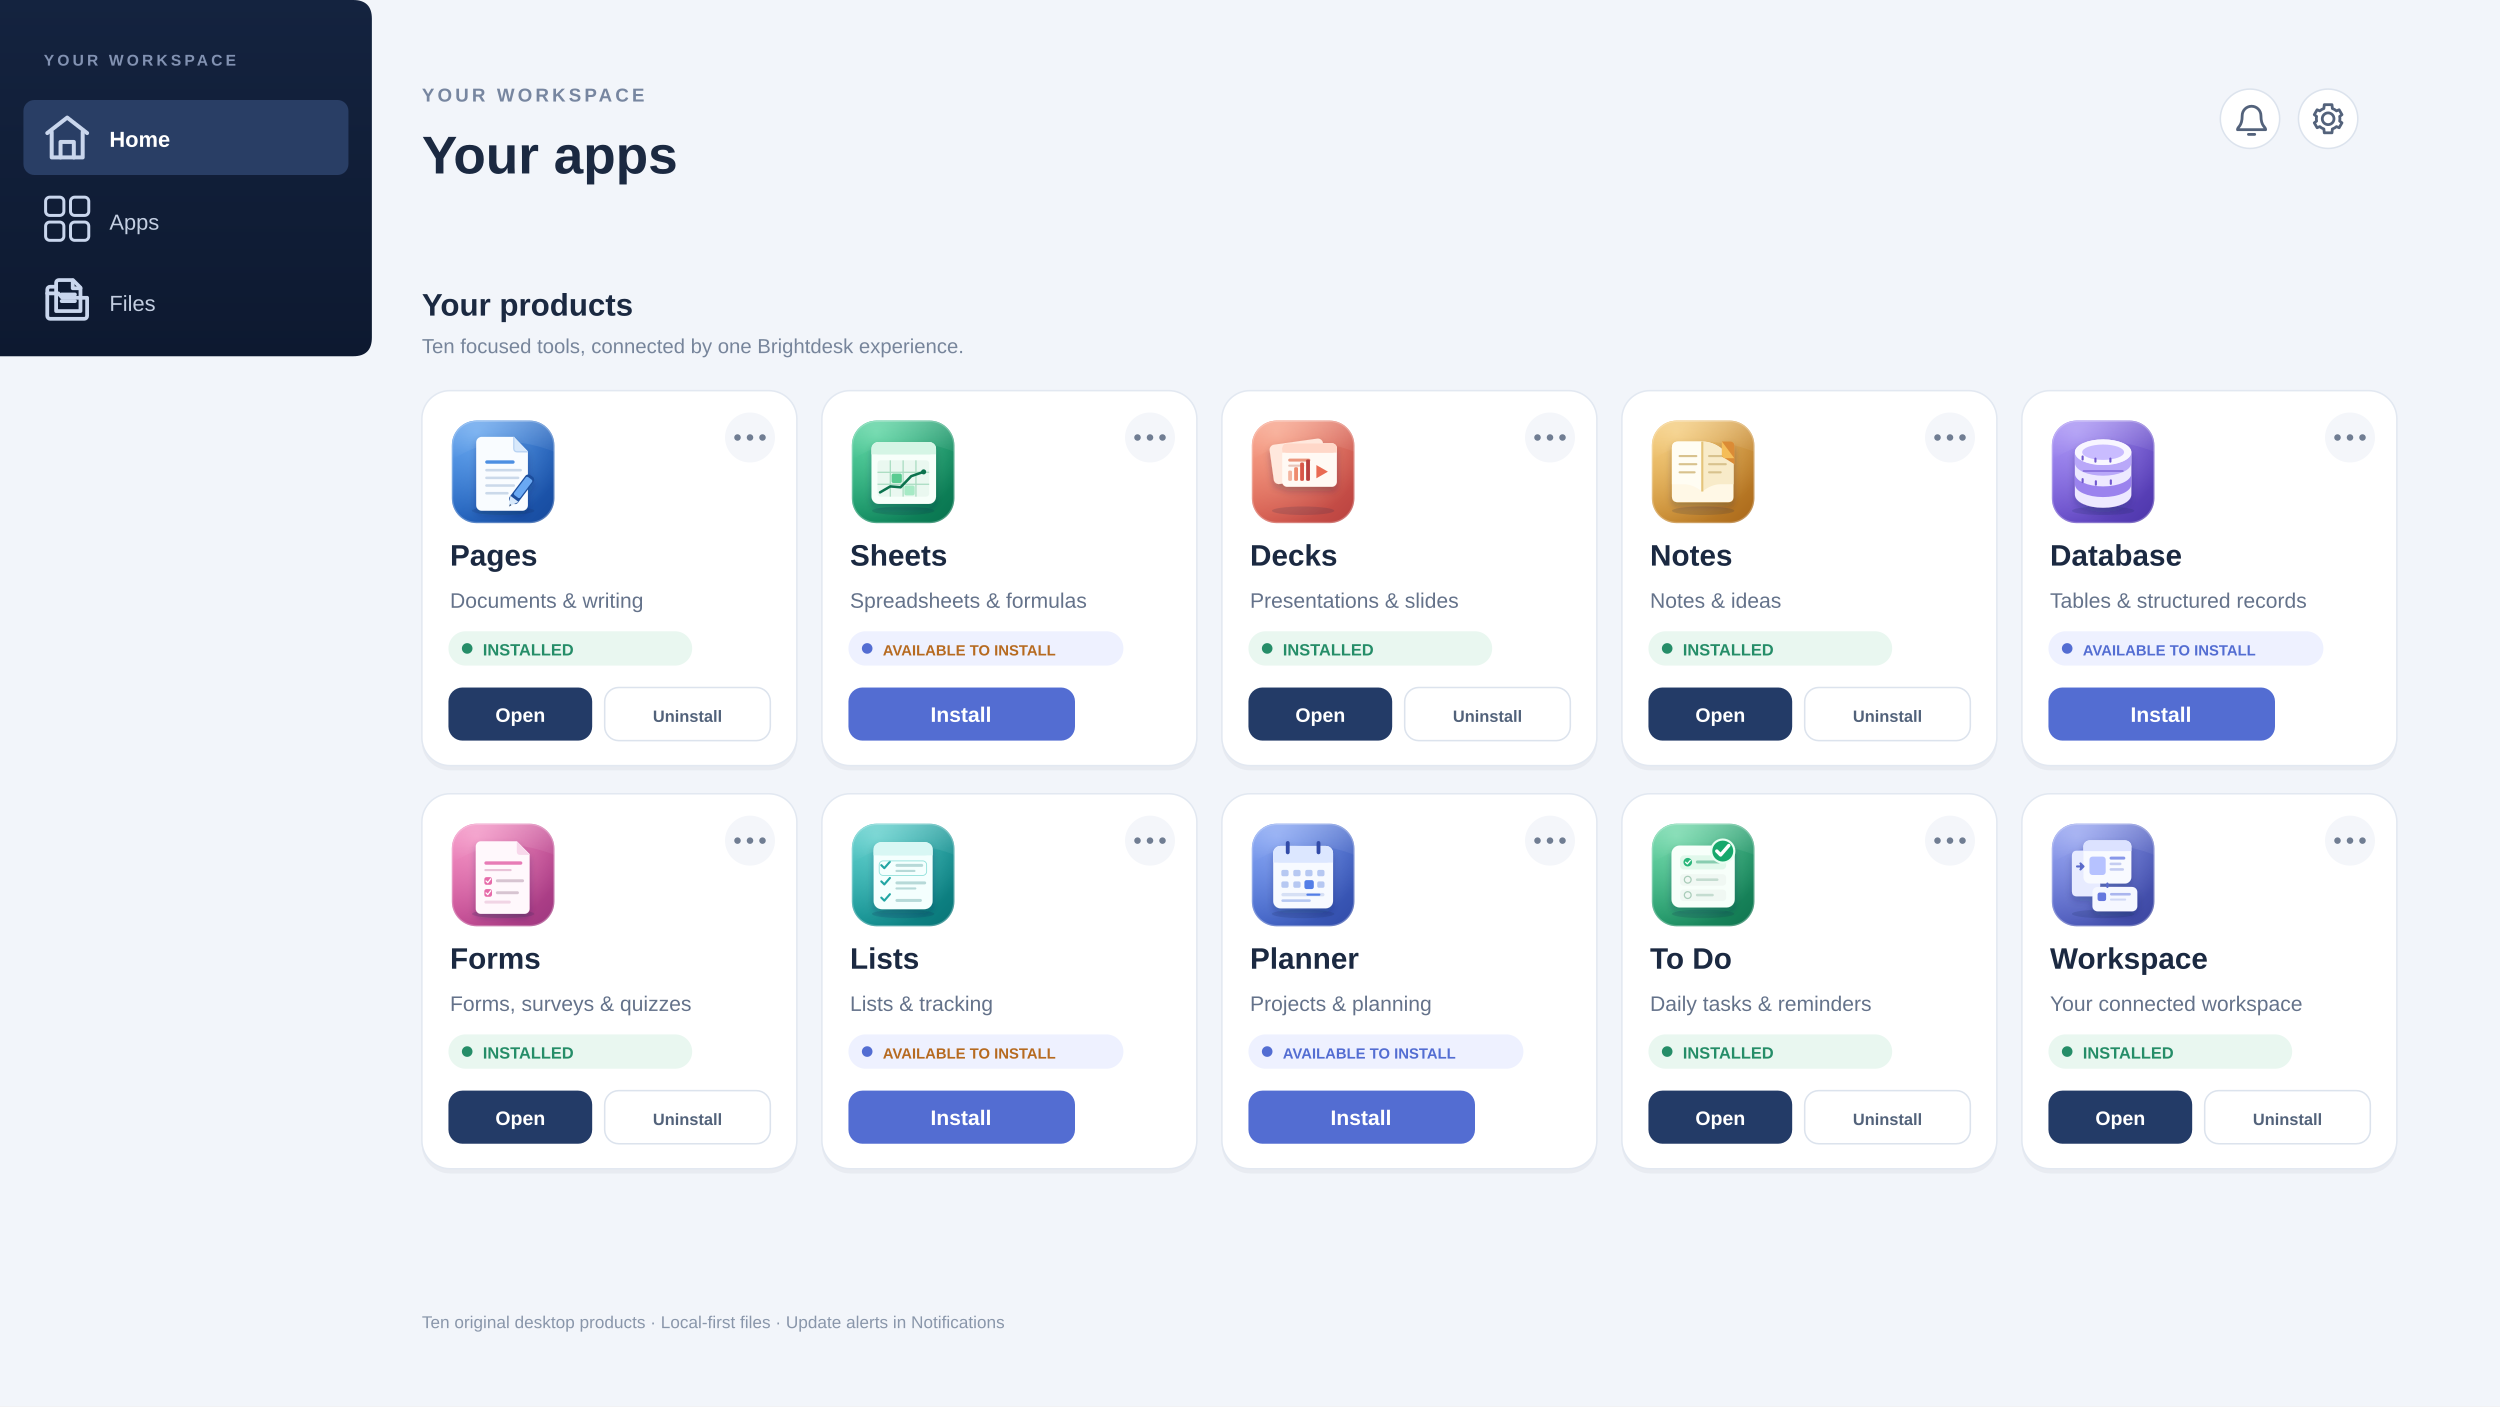
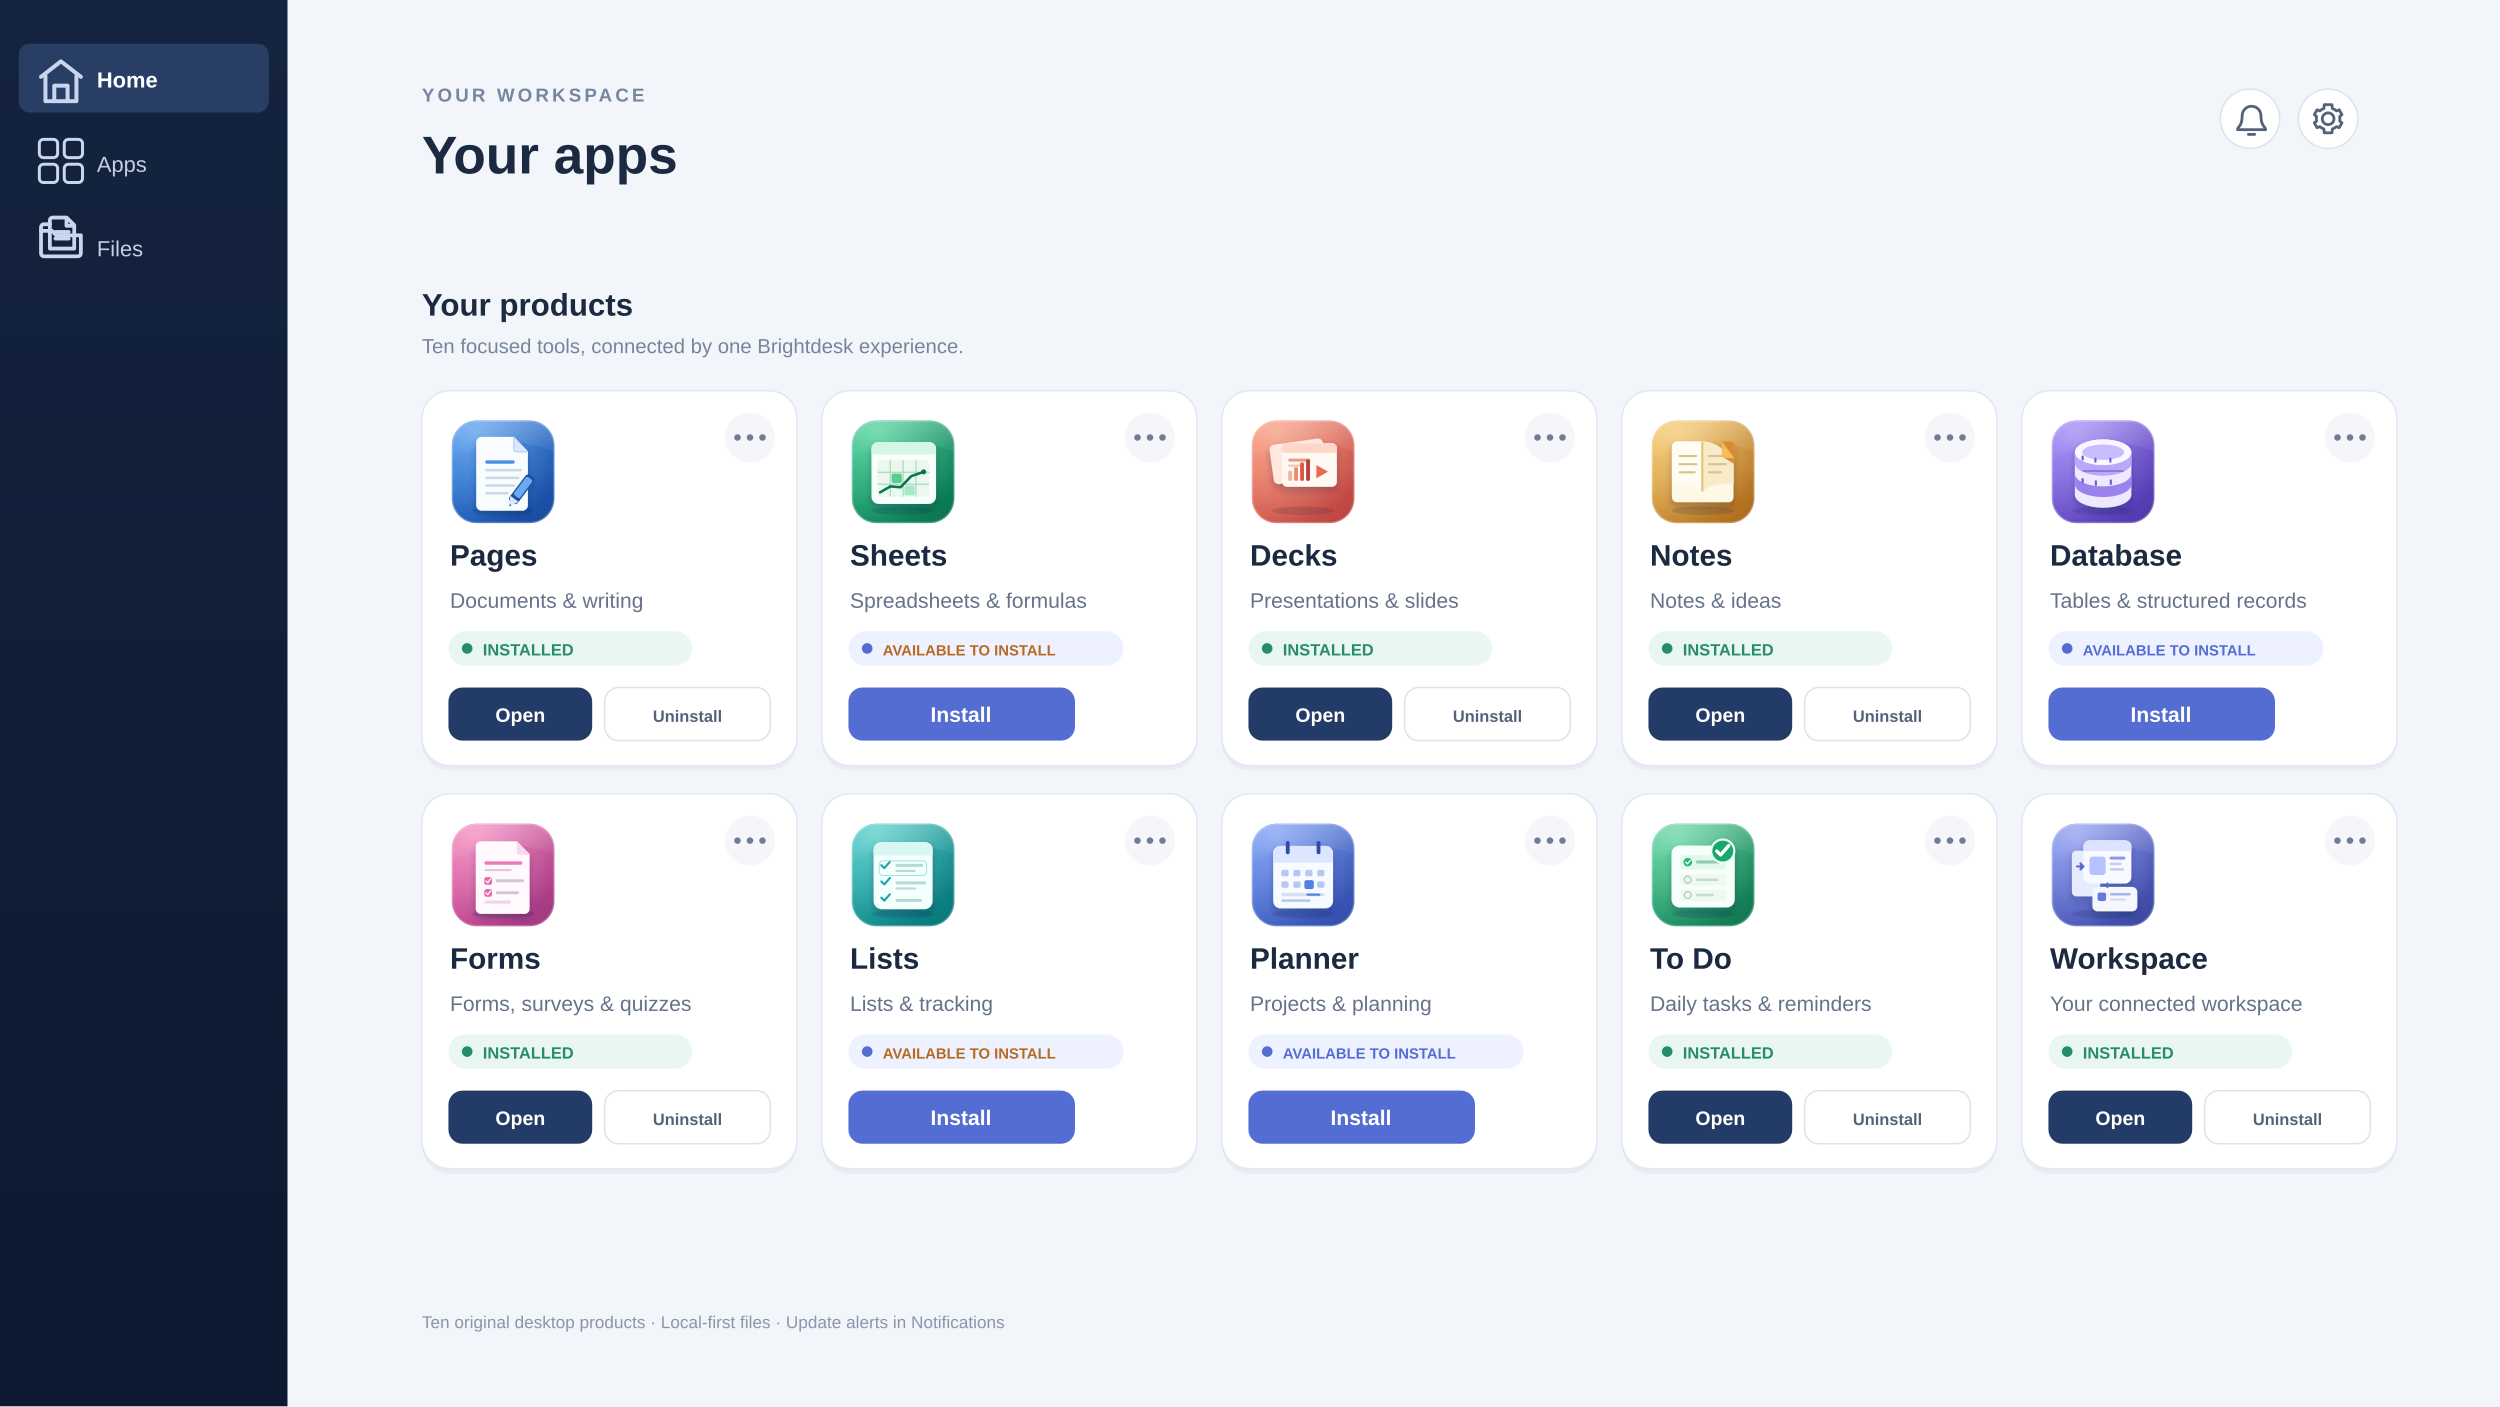
<svg xmlns="http://www.w3.org/2000/svg" width="1600" height="900" viewBox="0 0 1600 900" role="img" aria-labelledby="title desc">
  <defs>
    <linearGradient id="side" x1="0" y1="0" x2="0" y2="1">
      <stop stop-color="#14233F" />
      <stop offset="1" stop-color="#0D1930" />
    </linearGradient>
    <linearGradient id="banner" x1="0" y1="0" x2="1" y2="1">
      <stop stop-color="#E8F0FF" />
      <stop offset="1" stop-color="#F0ECFF" />
    </linearGradient>
    <filter id="shadow" x="-20%" y="-20%" width="140%" height="140%">
      <feDropShadow dx="0" dy="7" stdDeviation="14" flood-color="#1A2B4B" flood-opacity=".09" />
    </filter>
  </defs>
  <rect width="1600" height="900" fill="#F2F5FA" />
-   <path d="M0 0H226Q238 0 238 12V216Q238 228 226 228H0Z" fill="url(#side)" />
-   <text x="28" y="42" font-family="Arial, sans-serif" font-size="10" font-weight="700" letter-spacing="2" fill="#8292B2">YOUR WORKSPACE</text>
+   <rect x="0" y="0" width="184" height="900" fill="url(#side)" />
  <g id="sidebar-home">
-     <rect x="15" y="64" width="208" height="48" rx="7" fill="#293E65" />
-     <g id="home-navigation-icon" transform="translate(26 71) scale(1.4167)" fill="none" stroke="#C9D6ED" stroke-width="1.8" stroke-linecap="round" stroke-linejoin="round">
+     <rect x="12" y="28" width="160" height="44" rx="7" fill="#293E65" />
+     <g id="home-navigation-icon" transform="translate(22 35) scale(1.4167)" fill="none" stroke="#C9D6ED" stroke-width="1.8" stroke-linecap="round" stroke-linejoin="round">
      <path d="m3 10 9-7 9 7" />
      <path d="M5 9.5V21h14V9.5" />
      <path d="M9 21v-7h6v7" />
    </g>
-     <text x="70" y="94" font-family="Arial, sans-serif" font-size="14" font-weight="700" fill="#FFFFFF">Home</text>
+     <text x="62" y="56" font-family="Arial, sans-serif" font-size="14" font-weight="700" fill="#FFFFFF">Home</text>
  </g>
  <g id="sidebar-applications">
-     <g id="apps-launcher-icon" transform="translate(26 123) scale(1.0625)" fill="none" stroke="#C9D6ED" stroke-width="1.8">
+     <g id="apps-launcher-icon" transform="translate(22 86) scale(1.0625)" fill="none" stroke="#C9D6ED" stroke-width="1.8">
      <rect x="3" y="3" width="11" height="11" rx="2.5" />
      <rect x="18" y="3" width="11" height="11" rx="2.5" />
      <rect x="3" y="18" width="11" height="11" rx="2.5" />
      <rect x="18" y="18" width="11" height="11" rx="2.5" />
    </g>
-     <text x="70" y="147" font-family="Arial, sans-serif" font-size="14" fill="#C4CFE2">Apps</text>
+     <text x="62" y="110" font-family="Arial, sans-serif" font-size="14" fill="#C4CFE2">Apps</text>
  </g>
  <g id="sidebar-files">
-     <g id="files-folder-documents-icon" transform="translate(26 175) scale(1.4167)" fill="none" stroke="#C9D6ED" stroke-width="1.7" stroke-linecap="round" stroke-linejoin="round">
+     <g id="files-folder-documents-icon" transform="translate(22 135) scale(1.4167)" fill="none" stroke="#C9D6ED" stroke-width="1.7" stroke-linecap="round" stroke-linejoin="round">
      <path data-role="document-stack" d="M7 8V4.2A1.2 1.2 0 0 1 8.2 3h6.4L18 6.4V17H7z" />
      <path d="M14.5 3.2v3.5H18M9.5 9.5h6M9.5 12.5h6" />
      <path d="M3 9h5l1.8 2H21v8.2a1.3 1.3 0 0 1-1.3 1.3H4.3A1.3 1.3 0 0 1 3 19.2z" />
      <path d="M3 9V7.3A1.3 1.3 0 0 1 4.3 6H7" />
    </g>
-     <text x="70" y="199" font-family="Arial, sans-serif" font-size="14" fill="#C4CFE2">Files</text>
+     <text x="62" y="164" font-family="Arial, sans-serif" font-size="14" fill="#C4CFE2">Files</text>
  </g>
  <text x="270" y="65" font-family="Arial, sans-serif" font-size="12" font-weight="700" letter-spacing="2" fill="#7786A0">YOUR WORKSPACE</text>
  <text x="270" y="111" font-family="Arial, sans-serif" font-size="34" font-weight="700" fill="#1B2941">Your apps</text>
  <text x="270" y="202" font-family="Arial, sans-serif" font-size="20" font-weight="700" fill="#1B2941">Your products</text>
  <text x="270" y="226" font-family="Arial, sans-serif" font-size="13" fill="#77859B">Ten focused tools, connected by one Brightdesk experience.</text>
  <circle cx="1440" cy="76" r="19" fill="#FFFFFF" stroke="#DCE3ED" />
  <g id="notifications-bell" transform="translate(1429 65)" fill="none" stroke="#53627B" stroke-width="1.8" stroke-linecap="round" stroke-linejoin="round">
    <path d="M18 9a6 6 0 0 0-12 0c0 7-3 7-3 9h18c0-2-3-2-3-9Z" />
    <path d="M10 21h4" />
  </g>
  <circle cx="1490" cy="76" r="19" fill="#FFFFFF" stroke="#DCE3ED" />
  <g id="settings-cogwheel" transform="translate(1478 64)" fill="none" stroke="#53627B" stroke-width="1.8" stroke-linecap="round" stroke-linejoin="round">
    <path d="M12 8.25a3.75 3.75 0 1 0 0 7.5 3.75 3.75 0 0 0 0-7.5Z" />
    <path d="M19.4 13.5a7.7 7.7 0 0 0 0-3l1.45-1.12-1.8-3.12-1.72.7a7.7 7.7 0 0 0-2.6-1.5L14.45 3h-4.9l-.28 2.46a7.7 7.7 0 0 0-2.6 1.5l-1.72-.7-1.8 3.12L4.6 10.5a7.7 7.7 0 0 0 0 3l-1.45 1.12 1.8 3.12 1.72-.7a7.7 7.7 0 0 0 2.6 1.5L9.55 21h4.9l.28-2.46a7.7 7.7 0 0 0 2.6-1.5l1.72.7 1.8-3.12L19.4 13.5Z" />
  </g>
  <g transform="translate(0 -42)">
    <g>
      <rect x="270" y="295" width="240" height="240" rx="18" fill="#14233F" opacity=".05" />
      <rect x="270" y="292" width="240" height="240" rx="18" fill="#FFFFFF" stroke="#E2E8F1" />
      <svg x="287" y="309" width="70" height="70" viewBox="0 0 256 256">
        <defs>
          <linearGradient id="pages-bg" x1="0" y1="0" x2="1" y2="1">
            <stop offset="0" stop-color="#2B76D8" />
            <stop offset="1" stop-color="#174A9D" />
          </linearGradient>
          <radialGradient id="pages-light" cx="24%" cy="12%" r="90%">
            <stop offset="0" stop-color="#8BC5FF" stop-opacity=".65" />
            <stop offset="1" stop-color="#8BC5FF" stop-opacity="0" />
          </radialGradient>
          <linearGradient id="pages-glass" x1="0" y1="0" x2="0" y2="1">
            <stop offset="0" stop-color="#fff" stop-opacity=".21" />
            <stop offset="1" stop-color="#fff" stop-opacity="0" />
          </linearGradient>
          <filter id="pages-shadow" x="-30%" y="-30%" width="160%" height="180%">
            <feDropShadow dx="0" dy="10" stdDeviation="9" flood-color="#10234A" flood-opacity=".24" />
          </filter>
        </defs>
        <rect x="8" y="8" width="240" height="240" rx="58" fill="url(#pages-bg)" />
        <rect x="8" y="8" width="240" height="240" rx="58" fill="url(#pages-light)" />
        <path d="M66 9h124a58 58 0 0 1 58 58v14C173 52 93 43 9 100V67A58 58 0 0 1 66 9z" fill="url(#pages-glass)" />
        <rect x="9.5" y="9.5" width="237" height="237" rx="56.5" fill="none" stroke="#fff" stroke-opacity=".26" stroke-width="3" />
        <ellipse cx="128" cy="219" rx="73" ry="10" fill="#10234A" opacity=".15" />
        <g filter="url(#pages-shadow)">
          <path d="M78 46h75l33 34v126a13 13 0 0 1-13 13H78a13 13 0 0 1-13-13V59a13 13 0 0 1 13-13z" fill="#F9FCFF" />
          <path d="M153 46v28a7 7 0 0 0 7 7h26z" fill="#D9E9FB" />
          <path d="M153 46v28a7 7 0 0 0 7 7h26" fill="none" stroke="#B7D2F2" stroke-width="3" />
          <rect x="86" y="101" width="69" height="8" rx="4" fill="#4D8FE2" />
          <rect x="86" y="121" width="86" height="6" rx="3" fill="#CBD9EA" />
          <rect x="86" y="139" width="80" height="6" rx="3" fill="#CBD9EA" />
          <rect x="86" y="157" width="70" height="6" rx="3" fill="#CBD9EA" />
          <rect x="86" y="175" width="55" height="6" rx="3" fill="#CBD9EA" />
          <g transform="rotate(37 171 171)">
            <rect x="158" y="130" width="24" height="78" rx="9" fill="#1C4E9C" />
            <rect x="161" y="137" width="18" height="53" rx="4" fill="#6BA9F3" />
            <path d="M158 197h24l-12 22z" fill="#D7E8FA" />
            <path d="M169 213h4l-2 6z" fill="#243D65" />
          </g>
        </g>
      </svg>
      <circle cx="480" cy="322" r="16" fill="#F4F6FA" />
      <circle cx="472" cy="322" r="2.1" fill="#707D92" />
      <circle cx="480" cy="322" r="2.1" fill="#707D92" />
      <circle cx="488" cy="322" r="2.1" fill="#707D92" />
      <text x="288" y="404" font-family="Arial, sans-serif" font-size="19" font-weight="700" fill="#1B2941">Pages</text>
      <text x="288" y="431" font-family="Arial, sans-serif" font-size="13.5" fill="#64728A">Documents &amp; writing</text>
      <rect x="287" y="446" width="156" height="22" rx="11" fill="#E9F7F0" />
      <circle cx="299" cy="457" r="3.4" fill="#258D68" />
      <text x="309" y="461.5" font-family="Arial, sans-serif" font-size="10.5" font-weight="700" fill="#258D68">INSTALLED</text>
      <rect x="287" y="482" width="92" height="34" rx="9" fill="#233B67" />
      <text x="333" y="504" text-anchor="middle" font-family="Arial, sans-serif" font-size="12.5" font-weight="700" fill="#FFFFFF">Open</text>
      <rect x="387" y="482" width="106" height="34" rx="9" fill="#FFFFFF" stroke="#DCE3ED" />
      <text x="440" y="504" text-anchor="middle" font-family="Arial, sans-serif" font-size="10.5" font-weight="700" fill="#52627A">Uninstall</text>
    </g>
    <g>
      <rect x="526" y="295" width="240" height="240" rx="18" fill="#14233F" opacity=".05" />
      <rect x="526" y="292" width="240" height="240" rx="18" fill="#FFFFFF" stroke="#E2E8F1" />
      <svg x="543" y="309" width="70" height="70" viewBox="0 0 256 256">
        <defs>
          <linearGradient id="sheets-bg" x1="0" y1="0" x2="1" y2="1">
            <stop offset="0" stop-color="#21AD78" />
            <stop offset="1" stop-color="#08724E" />
          </linearGradient>
          <radialGradient id="sheets-light" cx="24%" cy="12%" r="90%">
            <stop offset="0" stop-color="#83F0BF" stop-opacity=".65" />
            <stop offset="1" stop-color="#83F0BF" stop-opacity="0" />
          </radialGradient>
          <linearGradient id="sheets-glass" x1="0" y1="0" x2="0" y2="1">
            <stop offset="0" stop-color="#fff" stop-opacity=".21" />
            <stop offset="1" stop-color="#fff" stop-opacity="0" />
          </linearGradient>
          <filter id="sheets-shadow" x="-30%" y="-30%" width="160%" height="180%">
            <feDropShadow dx="0" dy="10" stdDeviation="9" flood-color="#10234A" flood-opacity=".24" />
          </filter>
        </defs>
        <rect x="8" y="8" width="240" height="240" rx="58" fill="url(#sheets-bg)" />
        <rect x="8" y="8" width="240" height="240" rx="58" fill="url(#sheets-light)" />
        <path d="M66 9h124a58 58 0 0 1 58 58v14C173 52 93 43 9 100V67A58 58 0 0 1 66 9z" fill="url(#sheets-glass)" />
        <rect x="9.5" y="9.5" width="237" height="237" rx="56.5" fill="none" stroke="#fff" stroke-opacity=".26" stroke-width="3" />
        <ellipse cx="128" cy="219" rx="73" ry="10" fill="#10234A" opacity=".15" />
        <g filter="url(#sheets-shadow)">
          <rect x="54" y="58" width="151" height="145" rx="17" fill="#F7FFFA" />
          <rect x="54" y="58" width="151" height="29" rx="17" fill="#D5F5E5" />
          <path d="M54 75v12h151V75" fill="#D5F5E5" />
          <rect x="68" y="101" width="121" height="85" rx="7" fill="#EAF8F0" />
          <path d="M98 101v85M128 101v85M158 101v85M68 129h121M68 157h121" stroke="#A9DCC1" stroke-width="3" />
          <rect x="101" y="132" width="24" height="22" rx="4" fill="#5ACB91" />
          <rect x="131" y="160" width="24" height="23" rx="4" fill="#A6EAC5" />
          <path d="M74 176l24-14 24 2 25-26 29-10" fill="none" stroke="#08724E" stroke-width="6" stroke-linecap="round" stroke-linejoin="round" />
          <circle cx="176" cy="128" r="6" fill="#08724E" />
        </g>
      </svg>
      <circle cx="736" cy="322" r="16" fill="#F4F6FA" />
      <circle cx="728" cy="322" r="2.1" fill="#707D92" />
      <circle cx="736" cy="322" r="2.1" fill="#707D92" />
      <circle cx="744" cy="322" r="2.1" fill="#707D92" />
      <text x="544" y="404" font-family="Arial, sans-serif" font-size="19" font-weight="700" fill="#1B2941">Sheets</text>
      <text x="544" y="431" font-family="Arial, sans-serif" font-size="13.5" fill="#64728A">Spreadsheets &amp; formulas</text>
      <rect x="543" y="446" width="176" height="22" rx="11" fill="#EEF1FF" />
      <circle cx="555" cy="457" r="3.4" fill="#536DD2" />
      <text x="565" y="461.5" font-family="Arial, sans-serif" font-size="9.5" font-weight="700" fill="#B66A20">AVAILABLE TO INSTALL</text>
      <rect x="543" y="482" width="145" height="34" rx="9" fill="#536DD2" />
      <text x="615" y="504" text-anchor="middle" font-family="Arial, sans-serif" font-size="13.5" font-weight="700" fill="#FFFFFF">Install</text>
    </g>
    <g>
      <rect x="782" y="295" width="240" height="240" rx="18" fill="#14233F" opacity=".05" />
      <rect x="782" y="292" width="240" height="240" rx="18" fill="#FFFFFF" stroke="#E2E8F1" />
      <svg x="799" y="309" width="70" height="70" viewBox="0 0 256 256">
        <defs>
          <linearGradient id="decks-bg" x1="0" y1="0" x2="1" y2="1">
            <stop offset="0" stop-color="#F17A62" />
            <stop offset="1" stop-color="#B9413F" />
          </linearGradient>
          <radialGradient id="decks-light" cx="24%" cy="12%" r="90%">
            <stop offset="0" stop-color="#FFC1A6" stop-opacity=".65" />
            <stop offset="1" stop-color="#FFC1A6" stop-opacity="0" />
          </radialGradient>
          <linearGradient id="decks-glass" x1="0" y1="0" x2="0" y2="1">
            <stop offset="0" stop-color="#fff" stop-opacity=".21" />
            <stop offset="1" stop-color="#fff" stop-opacity="0" />
          </linearGradient>
          <filter id="decks-shadow" x="-30%" y="-30%" width="160%" height="180%">
            <feDropShadow dx="0" dy="10" stdDeviation="9" flood-color="#10234A" flood-opacity=".24" />
          </filter>
        </defs>
        <rect x="8" y="8" width="240" height="240" rx="58" fill="url(#decks-bg)" />
        <rect x="8" y="8" width="240" height="240" rx="58" fill="url(#decks-light)" />
        <path d="M66 9h124a58 58 0 0 1 58 58v14C173 52 93 43 9 100V67A58 58 0 0 1 66 9z" fill="url(#decks-glass)" />
        <rect x="9.5" y="9.5" width="237" height="237" rx="56.5" fill="none" stroke="#fff" stroke-opacity=".26" stroke-width="3" />
        <ellipse cx="128" cy="219" rx="73" ry="10" fill="#10234A" opacity=".15" />
        <g filter="url(#decks-shadow)">
          <rect x="48" y="66" width="126" height="93" rx="12" fill="#FFE8DD" transform="rotate(-8 48 66)" />
          <rect x="79" y="61" width="128" height="102" rx="12" fill="#FFF9F4" />
          <rect x="79" y="61" width="128" height="22" rx="12" fill="#FFD7C8" />
          <path d="M79 72h128v11H79z" fill="#FFD7C8" />
          <rect x="93" y="97" width="52" height="7" rx="3.5" fill="#EB967D" />
          <rect x="93" y="111" width="38" height="5" rx="2.5" fill="#E8C6BA" />
          <path d="M159 143v-31l27 15.5z" fill="#E96B52" />
          <rect x="93" y="125" width="9" height="24" rx="3" fill="#F3B49F" />
          <rect x="107" y="117" width="9" height="32" rx="3" fill="#EE8A6C" />
          <rect x="121" y="106" width="9" height="43" rx="3" fill="#D95748" />
          <rect x="135" y="99" width="9" height="50" rx="3" fill="#B9413F" />
        </g>
      </svg>
      <circle cx="992" cy="322" r="16" fill="#F4F6FA" />
      <circle cx="984" cy="322" r="2.1" fill="#707D92" />
      <circle cx="992" cy="322" r="2.1" fill="#707D92" />
      <circle cx="1000" cy="322" r="2.1" fill="#707D92" />
      <text x="800" y="404" font-family="Arial, sans-serif" font-size="19" font-weight="700" fill="#1B2941">Decks</text>
      <text x="800" y="431" font-family="Arial, sans-serif" font-size="13.5" fill="#64728A">Presentations &amp; slides</text>
      <rect x="799" y="446" width="156" height="22" rx="11" fill="#E9F7F0" />
      <circle cx="811" cy="457" r="3.4" fill="#258D68" />
      <text x="821" y="461.5" font-family="Arial, sans-serif" font-size="10.5" font-weight="700" fill="#258D68">INSTALLED</text>
      <rect x="799" y="482" width="92" height="34" rx="9" fill="#233B67" />
      <text x="845" y="504" text-anchor="middle" font-family="Arial, sans-serif" font-size="12.5" font-weight="700" fill="#FFFFFF">Open</text>
      <rect x="899" y="482" width="106" height="34" rx="9" fill="#FFFFFF" stroke="#DCE3ED" />
      <text x="952" y="504" text-anchor="middle" font-family="Arial, sans-serif" font-size="10.5" font-weight="700" fill="#52627A">Uninstall</text>
    </g>
    <g>
      <rect x="1038" y="295" width="240" height="240" rx="18" fill="#14233F" opacity=".05" />
      <rect x="1038" y="292" width="240" height="240" rx="18" fill="#FFFFFF" stroke="#E2E8F1" />
      <svg x="1055" y="309" width="70" height="70" viewBox="0 0 256 256">
        <defs>
          <linearGradient id="notes-bg" x1="0" y1="0" x2="1" y2="1">
            <stop offset="0" stop-color="#EAB34F" />
            <stop offset="1" stop-color="#A96719" />
          </linearGradient>
          <radialGradient id="notes-light" cx="24%" cy="12%" r="90%">
            <stop offset="0" stop-color="#FFE2A0" stop-opacity=".65" />
            <stop offset="1" stop-color="#FFE2A0" stop-opacity="0" />
          </radialGradient>
          <linearGradient id="notes-glass" x1="0" y1="0" x2="0" y2="1">
            <stop offset="0" stop-color="#fff" stop-opacity=".21" />
            <stop offset="1" stop-color="#fff" stop-opacity="0" />
          </linearGradient>
          <filter id="notes-shadow" x="-30%" y="-30%" width="160%" height="180%">
            <feDropShadow dx="0" dy="10" stdDeviation="9" flood-color="#10234A" flood-opacity=".24" />
          </filter>
        </defs>
        <rect x="8" y="8" width="240" height="240" rx="58" fill="url(#notes-bg)" />
        <rect x="8" y="8" width="240" height="240" rx="58" fill="url(#notes-light)" />
        <path d="M66 9h124a58 58 0 0 1 58 58v14C173 52 93 43 9 100V67A58 58 0 0 1 66 9z" fill="url(#notes-glass)" />
        <rect x="9.5" y="9.5" width="237" height="237" rx="56.5" fill="none" stroke="#fff" stroke-opacity=".26" stroke-width="3" />
        <ellipse cx="128" cy="219" rx="73" ry="10" fill="#10234A" opacity=".15" />
        <g filter="url(#notes-shadow)">
          <path d="M55 72q0-15 15-15h55q26 0 48 18l26 20v91q0 13-13 13H69q-14 0-14-14z" fill="#FFF8E6" />
          <path d="M126 57v117q-22-17-42-17H55V72q0-15 15-15z" fill="#FFFDF3" />
          <path d="M126 57v117q22-17 42-17h31V95l-26-20q-22-18-47-18z" fill="#F8EBC9" />
          <path d="M126 57v117" stroke="#E5C47A" stroke-width="5" />
          <path d="M73 91h39M73 110h39M73 129h35M142 91h39M142 110h39M142 129h27" stroke="#D8C28D" stroke-width="5" stroke-linecap="round" />
          <path d="M172 57h20a9 9 0 0 1 9 9v44l-29-18z" fill="#DB8B36" />
          <path d="M172 57v31a8 8 0 0 0 8 8h21" fill="#F5BD58" />
        </g>
      </svg>
      <circle cx="1248" cy="322" r="16" fill="#F4F6FA" />
      <circle cx="1240" cy="322" r="2.1" fill="#707D92" />
      <circle cx="1248" cy="322" r="2.1" fill="#707D92" />
      <circle cx="1256" cy="322" r="2.1" fill="#707D92" />
      <text x="1056" y="404" font-family="Arial, sans-serif" font-size="19" font-weight="700" fill="#1B2941">Notes</text>
      <text x="1056" y="431" font-family="Arial, sans-serif" font-size="13.5" fill="#64728A">Notes &amp; ideas</text>
      <rect x="1055" y="446" width="156" height="22" rx="11" fill="#E9F7F0" />
      <circle cx="1067" cy="457" r="3.4" fill="#258D68" />
      <text x="1077" y="461.5" font-family="Arial, sans-serif" font-size="10.5" font-weight="700" fill="#258D68">INSTALLED</text>
      <rect x="1055" y="482" width="92" height="34" rx="9" fill="#233B67" />
      <text x="1101" y="504" text-anchor="middle" font-family="Arial, sans-serif" font-size="12.5" font-weight="700" fill="#FFFFFF">Open</text>
      <rect x="1155" y="482" width="106" height="34" rx="9" fill="#FFFFFF" stroke="#DCE3ED" />
      <text x="1208" y="504" text-anchor="middle" font-family="Arial, sans-serif" font-size="10.5" font-weight="700" fill="#52627A">Uninstall</text>
    </g>
    <g>
      <rect x="1294" y="295" width="240" height="240" rx="18" fill="#14233F" opacity=".05" />
      <rect x="1294" y="292" width="240" height="240" rx="18" fill="#FFFFFF" stroke="#E2E8F1" />
      <svg x="1311" y="309" width="70" height="70" viewBox="0 0 256 256">
        <defs>
          <linearGradient id="database-bg" x1="0" y1="0" x2="1" y2="1">
            <stop offset="0" stop-color="#8666E9" />
            <stop offset="1" stop-color="#4C35A9" />
          </linearGradient>
          <radialGradient id="database-light" cx="24%" cy="12%" r="90%">
            <stop offset="0" stop-color="#C0B2FF" stop-opacity=".65" />
            <stop offset="1" stop-color="#C0B2FF" stop-opacity="0" />
          </radialGradient>
          <linearGradient id="database-glass" x1="0" y1="0" x2="0" y2="1">
            <stop offset="0" stop-color="#fff" stop-opacity=".21" />
            <stop offset="1" stop-color="#fff" stop-opacity="0" />
          </linearGradient>
          <filter id="database-shadow" x="-30%" y="-30%" width="160%" height="180%">
            <feDropShadow dx="0" dy="10" stdDeviation="9" flood-color="#10234A" flood-opacity=".24" />
          </filter>
        </defs>
        <rect x="8" y="8" width="240" height="240" rx="58" fill="url(#database-bg)" />
        <rect x="8" y="8" width="240" height="240" rx="58" fill="url(#database-light)" />
        <path d="M66 9h124a58 58 0 0 1 58 58v14C173 52 93 43 9 100V67A58 58 0 0 1 66 9z" fill="url(#database-glass)" />
        <rect x="9.5" y="9.5" width="237" height="237" rx="56.5" fill="none" stroke="#fff" stroke-opacity=".26" stroke-width="3" />
        <ellipse cx="128" cy="219" rx="73" ry="10" fill="#10234A" opacity=".15" />
        <g filter="url(#database-shadow)">
          <path d="M62 82c0-17 30-30 66-30s66 13 66 30v99c0 18-30 31-66 31s-66-13-66-31z" fill="#EDE9FF" />
          <path d="M62 82c0 17 30 30 66 30s66-13 66-30v25c0 17-30 30-66 30s-66-13-66-30z" fill="#B9A8F9" />
          <path d="M62 132c0 17 30 30 66 30s66-13 66-30v25c0 17-30 30-66 30s-66-13-66-30z" fill="#9B83EE" />
          <ellipse cx="128" cy="82" rx="66" ry="30" fill="#F8F6FF" />
          <ellipse cx="128" cy="82" rx="49" ry="18" fill="#C9BCFF" />
          <path d="M80 92v7m30-2v7m35-7v7m-65 41v7m31-2v8m35-10v8" stroke="#7058D0" stroke-width="5" stroke-linecap="round" />
          <path d="M82 126h92" stroke="#7158CF" stroke-width="4" stroke-linecap="round" opacity=".7" />
        </g>
      </svg>
      <circle cx="1504" cy="322" r="16" fill="#F4F6FA" />
      <circle cx="1496" cy="322" r="2.1" fill="#707D92" />
      <circle cx="1504" cy="322" r="2.1" fill="#707D92" />
      <circle cx="1512" cy="322" r="2.1" fill="#707D92" />
      <text x="1312" y="404" font-family="Arial, sans-serif" font-size="19" font-weight="700" fill="#1B2941">Database</text>
      <text x="1312" y="431" font-family="Arial, sans-serif" font-size="13.5" fill="#64728A">Tables &amp; structured records</text>
      <rect x="1311" y="446" width="176" height="22" rx="11" fill="#EEF1FF" />
      <circle cx="1323" cy="457" r="3.4" fill="#536DD2" />
      <text x="1333" y="461.5" font-family="Arial, sans-serif" font-size="9.5" font-weight="700" fill="#536DD2">AVAILABLE TO INSTALL</text>
      <rect x="1311" y="482" width="145" height="34" rx="9" fill="#536DD2" />
      <text x="1383" y="504" text-anchor="middle" font-family="Arial, sans-serif" font-size="13.5" font-weight="700" fill="#FFFFFF">Install</text>
    </g>
    <g>
      <rect x="270" y="553" width="240" height="240" rx="18" fill="#14233F" opacity=".05" />
      <rect x="270" y="550" width="240" height="240" rx="18" fill="#FFFFFF" stroke="#E2E8F1" />
      <svg x="287" y="567" width="70" height="70" viewBox="0 0 256 256">
        <defs>
          <linearGradient id="forms-bg" x1="0" y1="0" x2="1" y2="1">
            <stop offset="0" stop-color="#E65FA5" />
            <stop offset="1" stop-color="#9D367F" />
          </linearGradient>
          <radialGradient id="forms-light" cx="24%" cy="12%" r="90%">
            <stop offset="0" stop-color="#FFB6DA" stop-opacity=".65" />
            <stop offset="1" stop-color="#FFB6DA" stop-opacity="0" />
          </radialGradient>
          <linearGradient id="forms-glass" x1="0" y1="0" x2="0" y2="1">
            <stop offset="0" stop-color="#fff" stop-opacity=".21" />
            <stop offset="1" stop-color="#fff" stop-opacity="0" />
          </linearGradient>
          <filter id="forms-shadow" x="-30%" y="-30%" width="160%" height="180%">
            <feDropShadow dx="0" dy="10" stdDeviation="9" flood-color="#10234A" flood-opacity=".24" />
          </filter>
        </defs>
        <rect x="8" y="8" width="240" height="240" rx="58" fill="url(#forms-bg)" />
        <rect x="8" y="8" width="240" height="240" rx="58" fill="url(#forms-light)" />
        <path d="M66 9h124a58 58 0 0 1 58 58v14C173 52 93 43 9 100V67A58 58 0 0 1 66 9z" fill="url(#forms-glass)" />
        <rect x="9.5" y="9.5" width="237" height="237" rx="56.5" fill="none" stroke="#fff" stroke-opacity=".26" stroke-width="3" />
        <ellipse cx="128" cy="219" rx="73" ry="10" fill="#10234A" opacity=".15" />
        <g filter="url(#forms-shadow)">
          <path d="M76 49h84l30 30v128a12 12 0 0 1-12 12H76a12 12 0 0 1-12-12V61a12 12 0 0 1 12-12z" fill="#FFF8FC" />
          <path d="M160 49v25a7 7 0 0 0 7 7h23" fill="#F8D8EB" />
          <rect x="84" y="96" width="89" height="8" rx="4" fill="#E77CB6" />
          <rect x="84" y="114" width="64" height="5" rx="2.5" fill="#E9C3D8" />
          <g>
            <rect x="84" y="133" width="18" height="18" rx="5" fill="#E66AA9" />
            <path d="m88 142 4 4 7-9" fill="none" stroke="#fff" stroke-width="3" stroke-linecap="round" stroke-linejoin="round" />
            <rect x="111" y="138" width="66" height="7" rx="3.5" fill="#D7C4D1" />
            <rect x="84" y="161" width="18" height="18" rx="5" fill="#E66AA9" />
            <path d="m88 170 4 4 7-9" fill="none" stroke="#fff" stroke-width="3" stroke-linecap="round" stroke-linejoin="round" />
            <rect x="111" y="166" width="54" height="7" rx="3.5" fill="#D7C4D1" />
          </g>
          <rect x="84" y="188" width="62" height="7" rx="3.5" fill="#F1D5E5" />
        </g>
      </svg>
      <circle cx="480" cy="580" r="16" fill="#F4F6FA" />
      <circle cx="472" cy="580" r="2.1" fill="#707D92" />
      <circle cx="480" cy="580" r="2.1" fill="#707D92" />
      <circle cx="488" cy="580" r="2.1" fill="#707D92" />
      <text x="288" y="662" font-family="Arial, sans-serif" font-size="19" font-weight="700" fill="#1B2941">Forms</text>
      <text x="288" y="689" font-family="Arial, sans-serif" font-size="13.5" fill="#64728A">Forms, surveys &amp; quizzes</text>
      <rect x="287" y="704" width="156" height="22" rx="11" fill="#E9F7F0" />
      <circle cx="299" cy="715" r="3.4" fill="#258D68" />
      <text x="309" y="719.5" font-family="Arial, sans-serif" font-size="10.5" font-weight="700" fill="#258D68">INSTALLED</text>
      <rect x="287" y="740" width="92" height="34" rx="9" fill="#233B67" />
      <text x="333" y="762" text-anchor="middle" font-family="Arial, sans-serif" font-size="12.5" font-weight="700" fill="#FFFFFF">Open</text>
      <rect x="387" y="740" width="106" height="34" rx="9" fill="#FFFFFF" stroke="#DCE3ED" />
      <text x="440" y="762" text-anchor="middle" font-family="Arial, sans-serif" font-size="10.5" font-weight="700" fill="#52627A">Uninstall</text>
    </g>
    <g>
      <rect x="526" y="553" width="240" height="240" rx="18" fill="#14233F" opacity=".05" />
      <rect x="526" y="550" width="240" height="240" rx="18" fill="#FFFFFF" stroke="#E2E8F1" />
      <svg x="543" y="567" width="70" height="70" viewBox="0 0 256 256">
        <defs>
          <linearGradient id="lists-bg" x1="0" y1="0" x2="1" y2="1">
            <stop offset="0" stop-color="#21AFAF" />
            <stop offset="1" stop-color="#087476" />
          </linearGradient>
          <radialGradient id="lists-light" cx="24%" cy="12%" r="90%">
            <stop offset="0" stop-color="#8CE7E2" stop-opacity=".65" />
            <stop offset="1" stop-color="#8CE7E2" stop-opacity="0" />
          </radialGradient>
          <linearGradient id="lists-glass" x1="0" y1="0" x2="0" y2="1">
            <stop offset="0" stop-color="#fff" stop-opacity=".21" />
            <stop offset="1" stop-color="#fff" stop-opacity="0" />
          </linearGradient>
          <filter id="lists-shadow" x="-30%" y="-30%" width="160%" height="180%">
            <feDropShadow dx="0" dy="10" stdDeviation="9" flood-color="#10234A" flood-opacity=".24" />
          </filter>
        </defs>
        <rect x="8" y="8" width="240" height="240" rx="58" fill="url(#lists-bg)" />
        <rect x="8" y="8" width="240" height="240" rx="58" fill="url(#lists-light)" />
        <path d="M66 9h124a58 58 0 0 1 58 58v14C173 52 93 43 9 100V67A58 58 0 0 1 66 9z" fill="url(#lists-glass)" />
        <rect x="9.5" y="9.5" width="237" height="237" rx="56.5" fill="none" stroke="#fff" stroke-opacity=".26" stroke-width="3" />
        <ellipse cx="128" cy="219" rx="73" ry="10" fill="#10234A" opacity=".15" />
        <g filter="url(#lists-shadow)">
          <rect x="59" y="51" width="138" height="157" rx="19" fill="#F4FFFE" />
          <rect x="59" y="51" width="138" height="31" rx="19" fill="#D8F7F4" />
          <path d="M59 70h138v12H59z" fill="#D8F7F4" />
          <g fill="none" stroke="#20A5A3" stroke-width="5" stroke-linecap="round" stroke-linejoin="round">
            <path d="m77 105 7 7 13-15m-20 46 7 7 13-15m-20 46 7 7 13-15" />
          </g>
          <g fill="#B6D9D8">
            <rect x="110" y="102" width="65" height="7" rx="3.5" />
            <rect x="110" y="116" width="47" height="5" rx="2.5" />
            <rect x="110" y="143" width="72" height="7" rx="3.5" />
            <rect x="110" y="157" width="49" height="5" rx="2.5" />
            <rect x="110" y="184" width="62" height="7" rx="3.5" />
          </g>
          <rect x="72" y="95" width="111" height="34" rx="9" fill="none" stroke="#8FE0DA" stroke-width="2" />
        </g>
      </svg>
      <circle cx="736" cy="580" r="16" fill="#F4F6FA" />
      <circle cx="728" cy="580" r="2.1" fill="#707D92" />
      <circle cx="736" cy="580" r="2.1" fill="#707D92" />
      <circle cx="744" cy="580" r="2.1" fill="#707D92" />
      <text x="544" y="662" font-family="Arial, sans-serif" font-size="19" font-weight="700" fill="#1B2941">Lists</text>
      <text x="544" y="689" font-family="Arial, sans-serif" font-size="13.5" fill="#64728A">Lists &amp; tracking</text>
      <rect x="543" y="704" width="176" height="22" rx="11" fill="#EEF1FF" />
      <circle cx="555" cy="715" r="3.4" fill="#536DD2" />
      <text x="565" y="719.5" font-family="Arial, sans-serif" font-size="9.5" font-weight="700" fill="#B66A20">AVAILABLE TO INSTALL</text>
      <rect x="543" y="740" width="145" height="34" rx="9" fill="#536DD2" />
      <text x="615" y="762" text-anchor="middle" font-family="Arial, sans-serif" font-size="13.5" font-weight="700" fill="#FFFFFF">Install</text>
    </g>
    <g>
      <rect x="782" y="553" width="240" height="240" rx="18" fill="#14233F" opacity=".05" />
      <rect x="782" y="550" width="240" height="240" rx="18" fill="#FFFFFF" stroke="#E2E8F1" />
      <svg x="799" y="567" width="70" height="70" viewBox="0 0 256 256">
        <defs>
          <linearGradient id="planner-bg" x1="0" y1="0" x2="1" y2="1">
            <stop offset="0" stop-color="#567FE5" />
            <stop offset="1" stop-color="#314BA8" />
          </linearGradient>
          <radialGradient id="planner-light" cx="24%" cy="12%" r="90%">
            <stop offset="0" stop-color="#A7C0FF" stop-opacity=".65" />
            <stop offset="1" stop-color="#A7C0FF" stop-opacity="0" />
          </radialGradient>
          <linearGradient id="planner-glass" x1="0" y1="0" x2="0" y2="1">
            <stop offset="0" stop-color="#fff" stop-opacity=".21" />
            <stop offset="1" stop-color="#fff" stop-opacity="0" />
          </linearGradient>
          <filter id="planner-shadow" x="-30%" y="-30%" width="160%" height="180%">
            <feDropShadow dx="0" dy="10" stdDeviation="9" flood-color="#10234A" flood-opacity=".24" />
          </filter>
        </defs>
        <rect x="8" y="8" width="240" height="240" rx="58" fill="url(#planner-bg)" />
        <rect x="8" y="8" width="240" height="240" rx="58" fill="url(#planner-light)" />
        <path d="M66 9h124a58 58 0 0 1 58 58v14C173 52 93 43 9 100V67A58 58 0 0 1 66 9z" fill="url(#planner-glass)" />
        <rect x="9.5" y="9.5" width="237" height="237" rx="56.5" fill="none" stroke="#fff" stroke-opacity=".26" stroke-width="3" />
        <ellipse cx="128" cy="219" rx="73" ry="10" fill="#10234A" opacity=".15" />
        <g filter="url(#planner-shadow)">
          <rect x="58" y="60" width="140" height="146" rx="17" fill="#F7FAFF" />
          <rect x="58" y="60" width="140" height="39" rx="17" fill="#DCE7FF" />
          <path d="M58 82h140v17H58z" fill="#DCE7FF" />
          <path d="M92 53v22m72-22v22" stroke="#314BA8" stroke-width="9" stroke-linecap="round" />
          <g fill="#B6C8F2">
            <rect x="77" y="116" width="17" height="15" rx="4" />
            <rect x="105" y="116" width="17" height="15" rx="4" />
            <rect x="133" y="116" width="17" height="15" rx="4" />
            <rect x="161" y="116" width="17" height="15" rx="4" />
            <rect x="77" y="143" width="17" height="15" rx="4" />
            <rect x="105" y="143" width="17" height="15" rx="4" />
            <rect x="161" y="143" width="17" height="15" rx="4" />
          </g>
          <rect x="131" y="140" width="22" height="21" rx="5" fill="#537EE7" />
          <rect x="77" y="170" width="101" height="8" rx="4" fill="#D6E0F5" />
          <rect x="77" y="185" width="69" height="6" rx="3" fill="#B6C8F2" />
          <path d="M138 174h28" stroke="#537EE7" stroke-width="5" stroke-linecap="round" />
        </g>
      </svg>
      <circle cx="992" cy="580" r="16" fill="#F4F6FA" />
      <circle cx="984" cy="580" r="2.1" fill="#707D92" />
      <circle cx="992" cy="580" r="2.1" fill="#707D92" />
      <circle cx="1000" cy="580" r="2.1" fill="#707D92" />
      <text x="800" y="662" font-family="Arial, sans-serif" font-size="19" font-weight="700" fill="#1B2941">Planner</text>
      <text x="800" y="689" font-family="Arial, sans-serif" font-size="13.5" fill="#64728A">Projects &amp; planning</text>
      <rect x="799" y="704" width="176" height="22" rx="11" fill="#EEF1FF" />
      <circle cx="811" cy="715" r="3.4" fill="#536DD2" />
      <text x="821" y="719.5" font-family="Arial, sans-serif" font-size="9.5" font-weight="700" fill="#536DD2">AVAILABLE TO INSTALL</text>
      <rect x="799" y="740" width="145" height="34" rx="9" fill="#536DD2" />
      <text x="871" y="762" text-anchor="middle" font-family="Arial, sans-serif" font-size="13.5" font-weight="700" fill="#FFFFFF">Install</text>
    </g>
    <g>
      <rect x="1038" y="553" width="240" height="240" rx="18" fill="#14233F" opacity=".05" />
      <rect x="1038" y="550" width="240" height="240" rx="18" fill="#FFFFFF" stroke="#E2E8F1" />
      <svg x="1055" y="567" width="70" height="70" viewBox="0 0 256 256">
        <defs>
          <linearGradient id="to-do-bg" x1="0" y1="0" x2="1" y2="1">
            <stop offset="0" stop-color="#32B981" />
            <stop offset="1" stop-color="#10744F" />
          </linearGradient>
          <radialGradient id="to-do-light" cx="24%" cy="12%" r="90%">
            <stop offset="0" stop-color="#9CF0C7" stop-opacity=".65" />
            <stop offset="1" stop-color="#9CF0C7" stop-opacity="0" />
          </radialGradient>
          <linearGradient id="to-do-glass" x1="0" y1="0" x2="0" y2="1">
            <stop offset="0" stop-color="#fff" stop-opacity=".21" />
            <stop offset="1" stop-color="#fff" stop-opacity="0" />
          </linearGradient>
          <filter id="to-do-shadow" x="-30%" y="-30%" width="160%" height="180%">
            <feDropShadow dx="0" dy="10" stdDeviation="9" flood-color="#10234A" flood-opacity=".24" />
          </filter>
        </defs>
        <rect x="8" y="8" width="240" height="240" rx="58" fill="url(#to-do-bg)" />
        <rect x="8" y="8" width="240" height="240" rx="58" fill="url(#to-do-light)" />
        <path d="M66 9h124a58 58 0 0 1 58 58v14C173 52 93 43 9 100V67A58 58 0 0 1 66 9z" fill="url(#to-do-glass)" />
        <rect x="9.5" y="9.5" width="237" height="237" rx="56.5" fill="none" stroke="#fff" stroke-opacity=".26" stroke-width="3" />
        <ellipse cx="128" cy="219" rx="73" ry="10" fill="#10234A" opacity=".15" />
        <g filter="url(#to-do-shadow)">
          <rect x="54" y="59" width="148" height="145" rx="19" fill="#F7FFFA" />
          <rect x="74" y="82" width="108" height="33" rx="9" fill="#E1F8EB" />
          <circle cx="92" cy="98" r="10" fill="#29B67A" />
          <path d="m87 98 4 4 7-8" fill="none" stroke="#fff" stroke-width="3" stroke-linecap="round" stroke-linejoin="round" />
          <rect x="111" y="94" width="57" height="7" rx="3.5" fill="#88CDB0" />
          <rect x="74" y="126" width="108" height="27" rx="8" fill="#F0F8F3" />
          <circle cx="92" cy="139" r="8" fill="none" stroke="#A9CCB9" stroke-width="3" />
          <rect x="111" y="136" width="53" height="6" rx="3" fill="#C4DCD0" />
          <rect x="74" y="162" width="108" height="27" rx="8" fill="#F0F8F3" />
          <circle cx="92" cy="175" r="8" fill="none" stroke="#A9CCB9" stroke-width="3" />
          <rect x="111" y="172" width="42" height="6" rx="3" fill="#C4DCD0" />
          <circle cx="174" cy="72" r="27" fill="#19A86C" stroke="#E9FFF2" stroke-width="5" />
          <path d="m160 72 9 9 19-22" fill="none" stroke="#fff" stroke-width="8" stroke-linecap="round" stroke-linejoin="round" />
        </g>
      </svg>
      <circle cx="1248" cy="580" r="16" fill="#F4F6FA" />
      <circle cx="1240" cy="580" r="2.1" fill="#707D92" />
      <circle cx="1248" cy="580" r="2.1" fill="#707D92" />
      <circle cx="1256" cy="580" r="2.1" fill="#707D92" />
      <text x="1056" y="662" font-family="Arial, sans-serif" font-size="19" font-weight="700" fill="#1B2941">To Do</text>
      <text x="1056" y="689" font-family="Arial, sans-serif" font-size="13.5" fill="#64728A">Daily tasks &amp; reminders</text>
      <rect x="1055" y="704" width="156" height="22" rx="11" fill="#E9F7F0" />
      <circle cx="1067" cy="715" r="3.4" fill="#258D68" />
      <text x="1077" y="719.5" font-family="Arial, sans-serif" font-size="10.5" font-weight="700" fill="#258D68">INSTALLED</text>
      <rect x="1055" y="740" width="92" height="34" rx="9" fill="#233B67" />
      <text x="1101" y="762" text-anchor="middle" font-family="Arial, sans-serif" font-size="12.5" font-weight="700" fill="#FFFFFF">Open</text>
      <rect x="1155" y="740" width="106" height="34" rx="9" fill="#FFFFFF" stroke="#DCE3ED" />
      <text x="1208" y="762" text-anchor="middle" font-family="Arial, sans-serif" font-size="10.5" font-weight="700" fill="#52627A">Uninstall</text>
    </g>
    <g>
      <rect x="1294" y="553" width="240" height="240" rx="18" fill="#14233F" opacity=".05" />
      <rect x="1294" y="550" width="240" height="240" rx="18" fill="#FFFFFF" stroke="#E2E8F1" />
      <svg x="1311" y="567" width="70" height="70" viewBox="0 0 256 256">
        <defs>
          <linearGradient id="workspace-bg" x1="0" y1="0" x2="1" y2="1">
            <stop offset="0" stop-color="#6778DF" />
            <stop offset="1" stop-color="#3B459F" />
          </linearGradient>
          <radialGradient id="workspace-light" cx="24%" cy="12%" r="90%">
            <stop offset="0" stop-color="#B7C4FF" stop-opacity=".65" />
            <stop offset="1" stop-color="#B7C4FF" stop-opacity="0" />
          </radialGradient>
          <linearGradient id="workspace-glass" x1="0" y1="0" x2="0" y2="1">
            <stop offset="0" stop-color="#fff" stop-opacity=".21" />
            <stop offset="1" stop-color="#fff" stop-opacity="0" />
          </linearGradient>
          <filter id="workspace-shadow" x="-30%" y="-30%" width="160%" height="180%">
            <feDropShadow dx="0" dy="10" stdDeviation="9" flood-color="#10234A" flood-opacity=".24" />
          </filter>
        </defs>
        <rect x="8" y="8" width="240" height="240" rx="58" fill="url(#workspace-bg)" />
        <rect x="8" y="8" width="240" height="240" rx="58" fill="url(#workspace-light)" />
        <path d="M66 9h124a58 58 0 0 1 58 58v14C173 52 93 43 9 100V67A58 58 0 0 1 66 9z" fill="url(#workspace-glass)" />
        <rect x="9.5" y="9.5" width="237" height="237" rx="56.5" fill="none" stroke="#fff" stroke-opacity=".26" stroke-width="3" />
        <ellipse cx="128" cy="219" rx="73" ry="10" fill="#10234A" opacity=".15" />
        <g filter="url(#workspace-shadow)">
          <path d="M55 83q0-12 12-12h54v107H67q-12 0-12-12z" fill="#E7EBFF" />
          <rect x="82" y="47" width="112" height="101" rx="15" fill="#F8FAFF" />
          <rect x="82" y="47" width="112" height="25" rx="15" fill="#DCE2FF" />
          <path d="M82 60h112v12H82z" fill="#DCE2FF" />
          <rect x="96" y="85" width="38" height="43" rx="7" fill="#B6C2FF" />
          <rect x="143" y="85" width="37" height="7" rx="3.5" fill="#8797E9" />
          <rect x="143" y="99" width="28" height="6" rx="3" fill="#C4CCF1" />
          <rect x="143" y="112" width="34" height="6" rx="3" fill="#C4CCF1" />
          <rect x="103" y="156" width="105" height="57" rx="12" fill="#F5F7FF" />
          <rect x="115" y="169" width="20" height="20" rx="5" fill="#6678DE" />
          <rect x="144" y="170" width="49" height="6" rx="3" fill="#AAB5EE" />
          <rect x="144" y="183" width="38" height="5" rx="2.5" fill="#D1D8F5" />
          <path d="M67 108h15m-7-7 7 7-7 7M138 148v8" stroke="#5A6ACC" stroke-width="5" stroke-linecap="round" stroke-linejoin="round" />
        </g>
      </svg>
      <circle cx="1504" cy="580" r="16" fill="#F4F6FA" />
      <circle cx="1496" cy="580" r="2.1" fill="#707D92" />
      <circle cx="1504" cy="580" r="2.1" fill="#707D92" />
      <circle cx="1512" cy="580" r="2.1" fill="#707D92" />
      <text x="1312" y="662" font-family="Arial, sans-serif" font-size="19" font-weight="700" fill="#1B2941">Workspace</text>
      <text x="1312" y="689" font-family="Arial, sans-serif" font-size="13.5" fill="#64728A">Your connected workspace</text>
      <rect x="1311" y="704" width="156" height="22" rx="11" fill="#E9F7F0" />
      <circle cx="1323" cy="715" r="3.4" fill="#258D68" />
      <text x="1333" y="719.5" font-family="Arial, sans-serif" font-size="10.5" font-weight="700" fill="#258D68">INSTALLED</text>
      <rect x="1311" y="740" width="92" height="34" rx="9" fill="#233B67" />
      <text x="1357" y="762" text-anchor="middle" font-family="Arial, sans-serif" font-size="12.5" font-weight="700" fill="#FFFFFF">Open</text>
      <rect x="1411" y="740" width="106" height="34" rx="9" fill="#FFFFFF" stroke="#DCE3ED" />
      <text x="1464" y="762" text-anchor="middle" font-family="Arial, sans-serif" font-size="10.5" font-weight="700" fill="#52627A">Uninstall</text>
    </g>
  </g>
  <text x="270" y="850" font-family="Arial, sans-serif" font-size="11" fill="#8996AA">Ten original desktop products · Local-first files · Update alerts in Notifications</text>
</svg>
